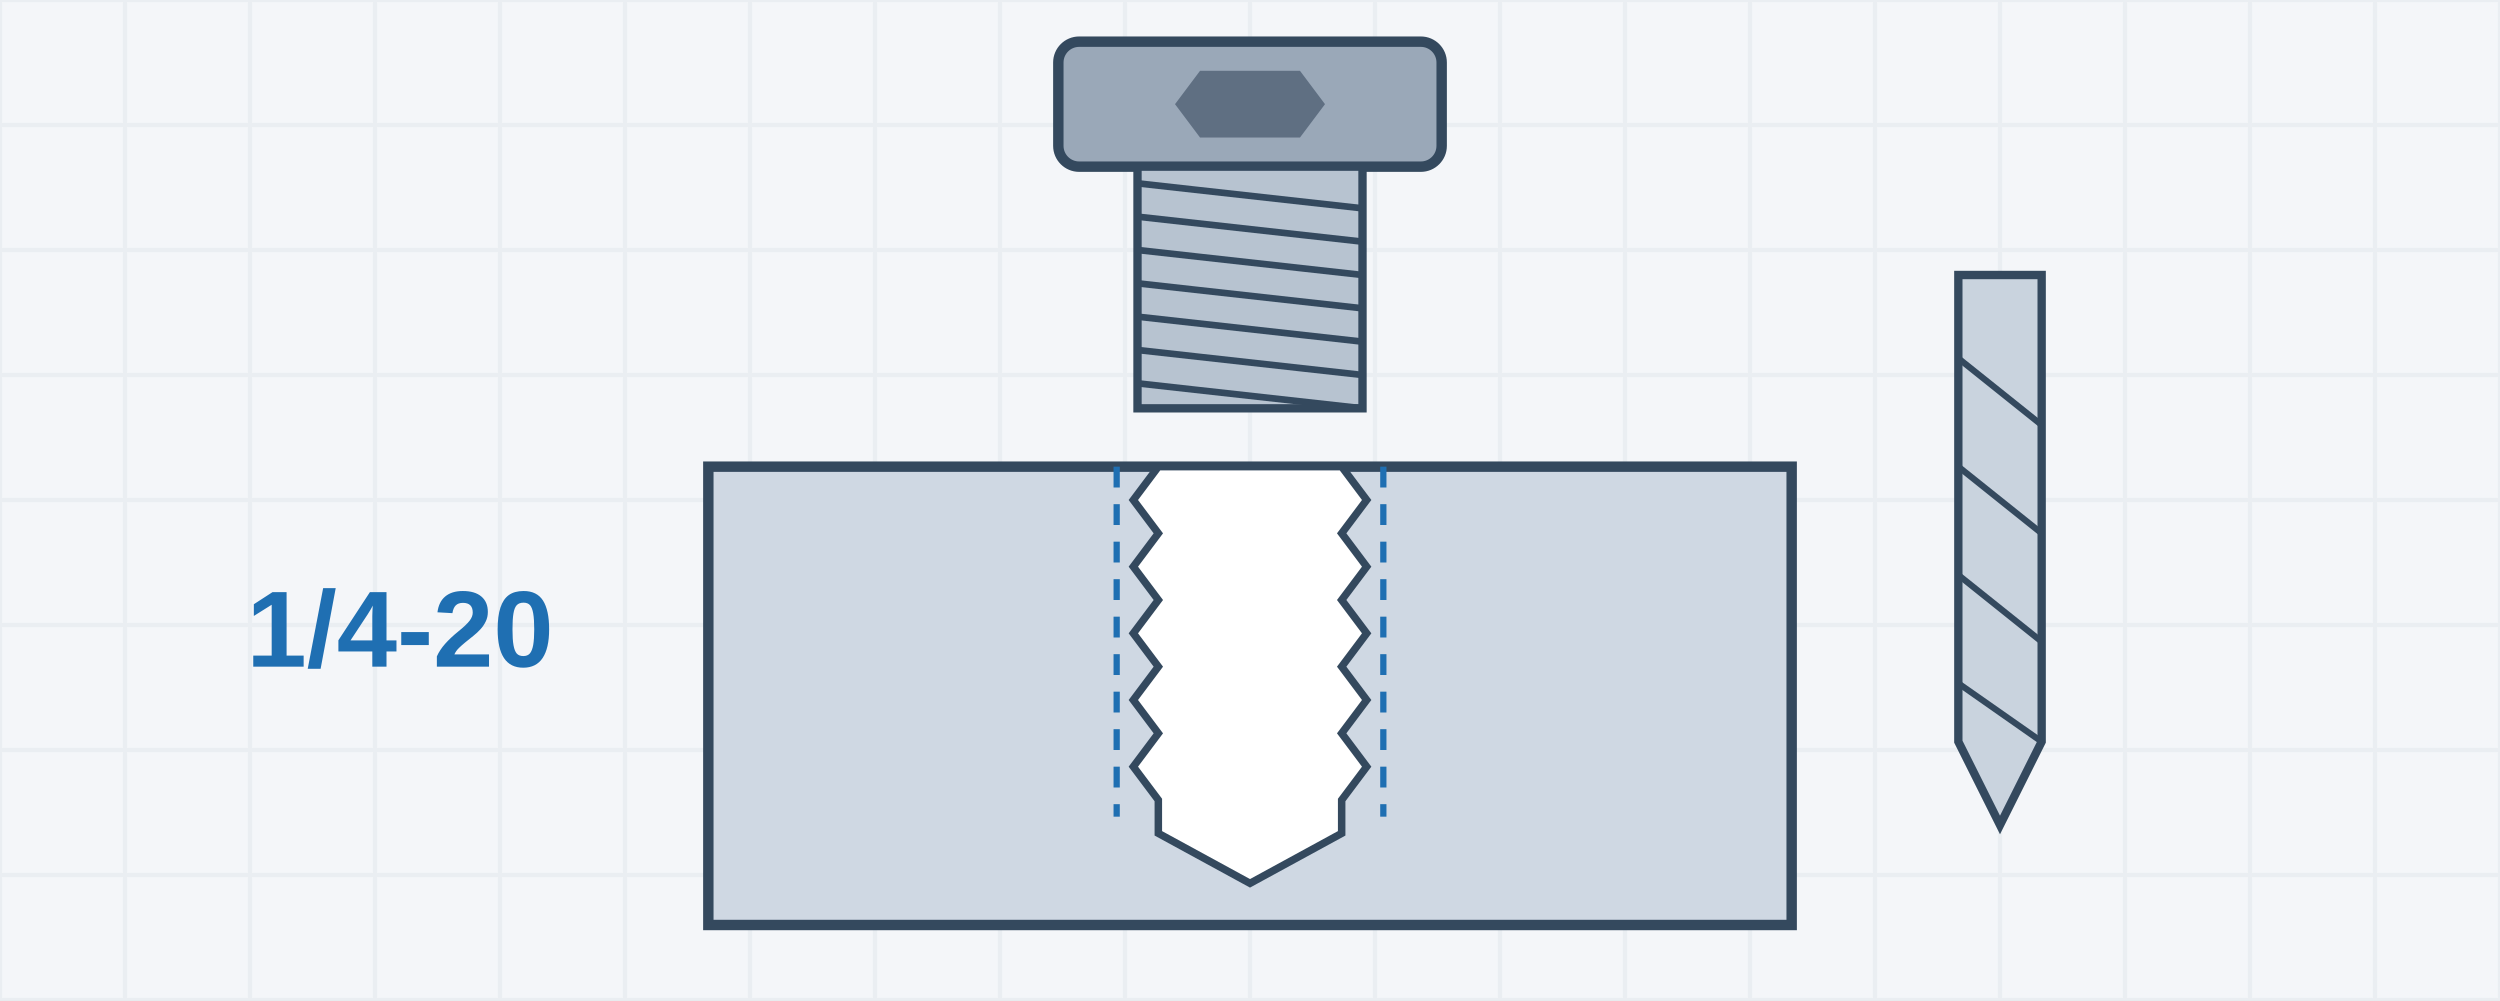
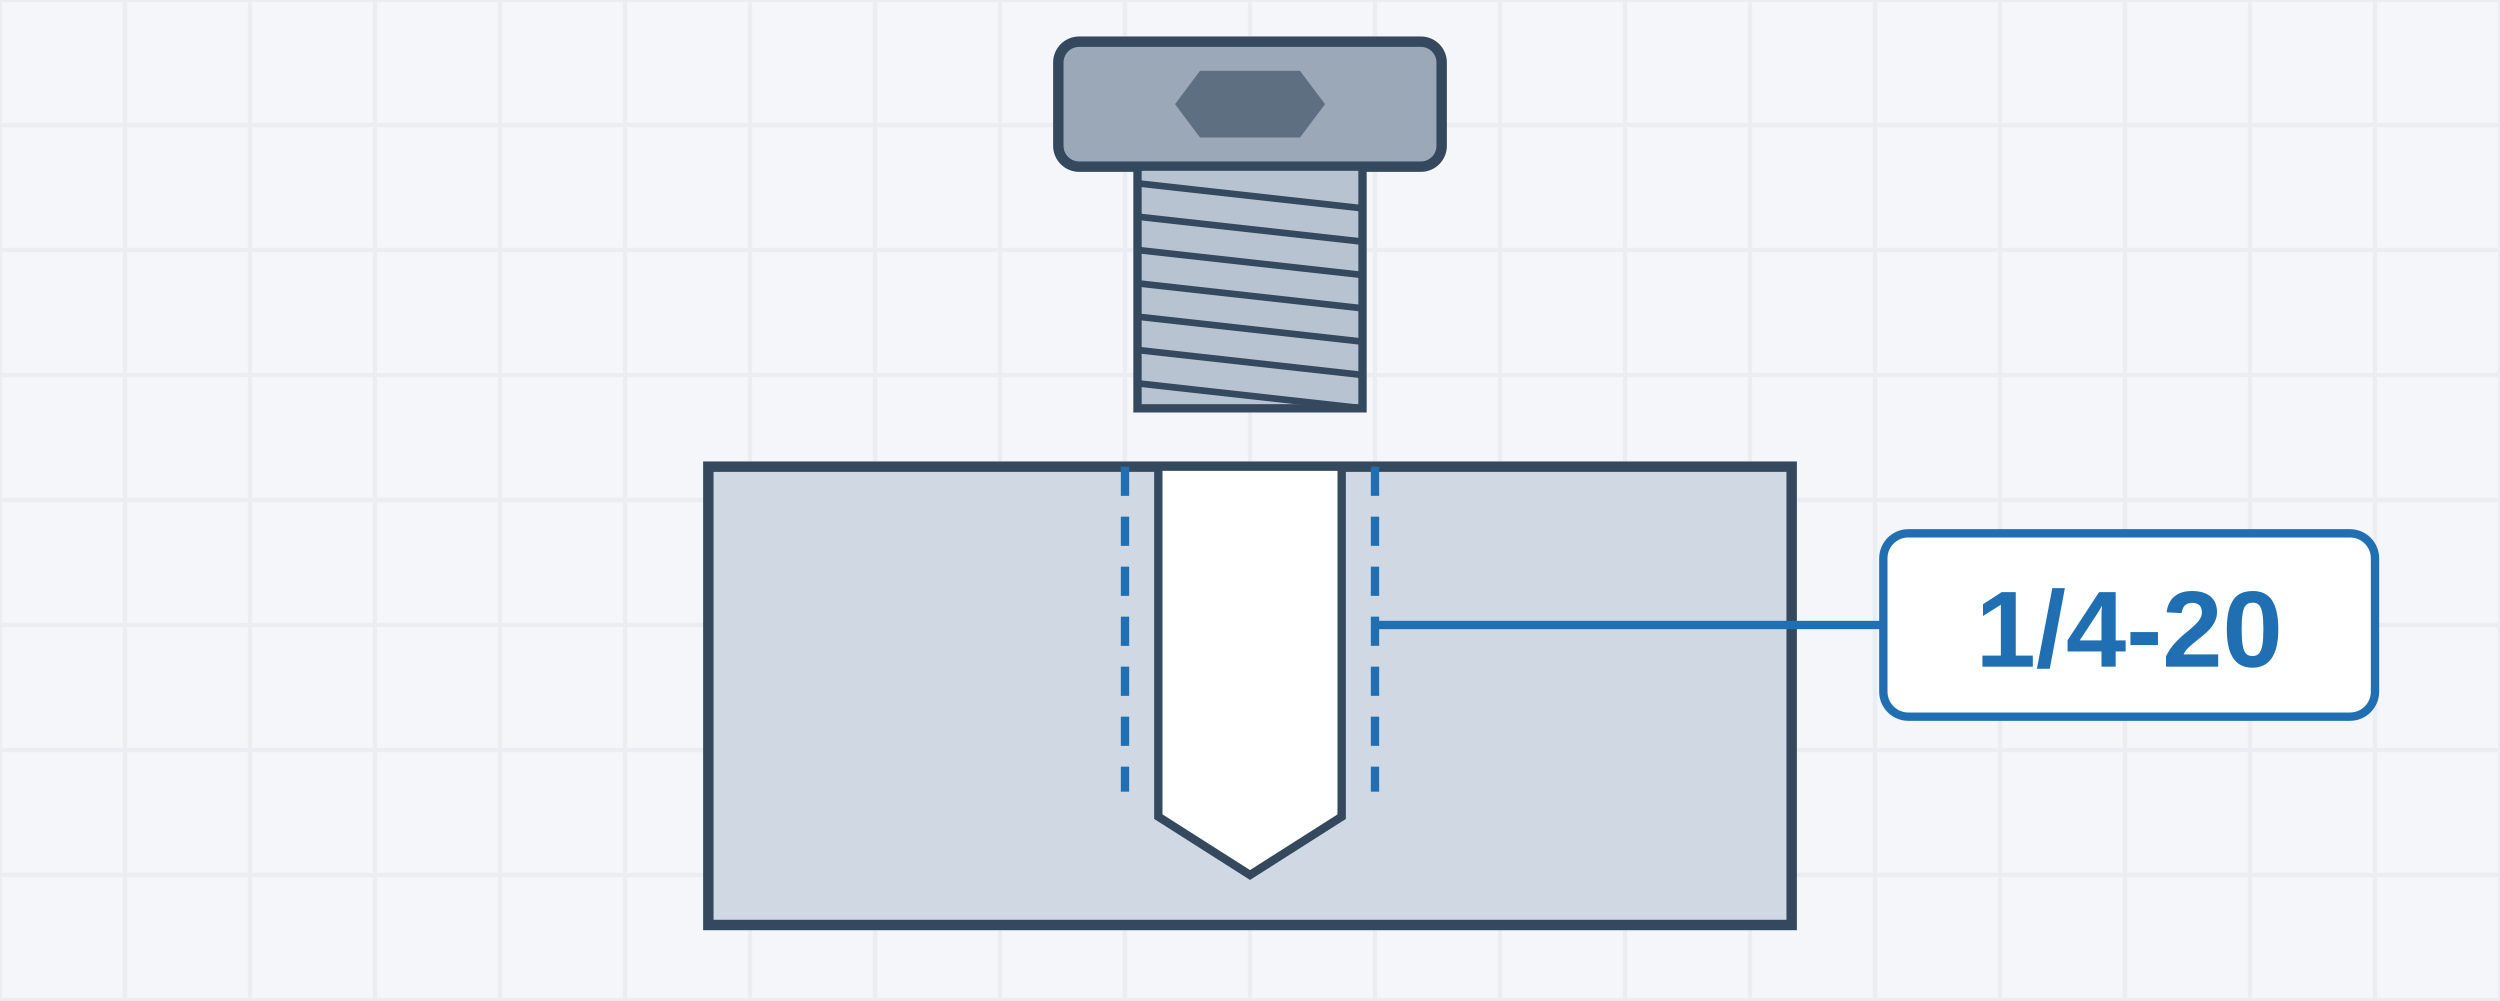
- <svg xmlns="http://www.w3.org/2000/svg" width="600" height="240" viewBox="0 0 600 240" role="img" aria-label="Tapped hole in section with a screw and a drill">
+ <svg xmlns="http://www.w3.org/2000/svg" width="600" height="240" viewBox="0 0 600 240" role="img" aria-label="Plain pilot hole with dashed cosmetic thread lines, a 1/4-20 callout and a screw above">
  <rect width="600" height="240" fill="#f4f6f9" />
  <g opacity="0.5" stroke="#dfe5ec" stroke-width="1">
    <line x1="0" y1="0" x2="0" y2="240" />
    <line x1="30" y1="0" x2="30" y2="240" />
    <line x1="60" y1="0" x2="60" y2="240" />
    <line x1="90" y1="0" x2="90" y2="240" />
    <line x1="120" y1="0" x2="120" y2="240" />
    <line x1="150" y1="0" x2="150" y2="240" />
    <line x1="180" y1="0" x2="180" y2="240" />
    <line x1="210" y1="0" x2="210" y2="240" />
    <line x1="240" y1="0" x2="240" y2="240" />
    <line x1="270" y1="0" x2="270" y2="240" />
    <line x1="300" y1="0" x2="300" y2="240" />
    <line x1="330" y1="0" x2="330" y2="240" />
    <line x1="360" y1="0" x2="360" y2="240" />
    <line x1="390" y1="0" x2="390" y2="240" />
    <line x1="420" y1="0" x2="420" y2="240" />
    <line x1="450" y1="0" x2="450" y2="240" />
    <line x1="480" y1="0" x2="480" y2="240" />
    <line x1="510" y1="0" x2="510" y2="240" />
    <line x1="540" y1="0" x2="540" y2="240" />
    <line x1="570" y1="0" x2="570" y2="240" />
    <line x1="600" y1="0" x2="600" y2="240" />
    <line x1="0" y1="0" x2="600" y2="0" />
    <line x1="0" y1="30" x2="600" y2="30" />
    <line x1="0" y1="60" x2="600" y2="60" />
    <line x1="0" y1="90" x2="600" y2="90" />
    <line x1="0" y1="120" x2="600" y2="120" />
    <line x1="0" y1="150" x2="600" y2="150" />
    <line x1="0" y1="180" x2="600" y2="180" />
    <line x1="0" y1="210" x2="600" y2="210" />
    <line x1="0" y1="240" x2="600" y2="240" />
  </g>
  <rect x="170" y="112" width="260" height="110" fill="#cfd8e3" stroke="#34495e" stroke-width="2.5" />
-   <polygon points="278,112 272,120 278,128 272,136 278,144 272,152 278,160 272,168 278,176 272,184 278,192 278,200 300,212 322,200 322,192 328,184 322,176 328,168 322,160 328,152 322,144 328,136 322,128 328,120 322,112" fill="#ffffff" stroke="#34495e" stroke-width="1.8" />
-   <line x1="268" y1="112" x2="268" y2="196" stroke="#1f6fb2" stroke-width="1.5" stroke-dasharray="5 4" />
-   <line x1="332" y1="112" x2="332" y2="196" stroke="#1f6fb2" stroke-width="1.5" stroke-dasharray="5 4" />
+   <polygon points="278,112 322,112 322,196 300,210 278,196" fill="#ffffff" stroke="#34495e" stroke-width="2" />
+   <line x1="270" y1="112" x2="270" y2="190" stroke="#1f6fb2" stroke-width="2" stroke-dasharray="7 5" />
+   <line x1="330" y1="112" x2="330" y2="190" stroke="#1f6fb2" stroke-width="2" stroke-dasharray="7 5" />
  <g>
    <rect x="254" y="10" width="92" height="30" rx="5" fill="#9aa8b8" stroke="#34495e" stroke-width="2.5" />
    <polygon points="288,17 312,17 318,25 312,33 288,33 282,25" fill="#5f6f82" />
    <rect x="273" y="40" width="54" height="58" fill="#b7c3d0" stroke="#34495e" stroke-width="2" />
    <line x1="273" y1="44" x2="327" y2="50" stroke="#34495e" stroke-width="1.6" />
    <line x1="273" y1="52" x2="327" y2="58" stroke="#34495e" stroke-width="1.6" />
    <line x1="273" y1="60" x2="327" y2="66" stroke="#34495e" stroke-width="1.6" />
    <line x1="273" y1="68" x2="327" y2="74" stroke="#34495e" stroke-width="1.6" />
    <line x1="273" y1="76" x2="327" y2="82" stroke="#34495e" stroke-width="1.6" />
    <line x1="273" y1="84" x2="327" y2="90" stroke="#34495e" stroke-width="1.6" />
    <line x1="273" y1="92" x2="327" y2="98" stroke="#34495e" stroke-width="1.6" />
  </g>
-   <g transform="translate(480 66)">
-     <path d="M-10 0 H10 V112 L0 132 L-10 112 Z" fill="#c9d3de" stroke="#34495e" stroke-width="2" />
-     <path d="M-10 20 L10 36 M-10 46 L10 62 M-10 72 L10 88 M-10 98 L10 112" stroke="#34495e" stroke-width="1.5" />
-   </g>
-   <text x="96" y="160" font-family="Segoe UI, Arial, sans-serif" font-size="26" font-weight="700" fill="#1f6fb2" text-anchor="middle">1/4-20</text>
+   <line x1="330" y1="150" x2="452" y2="150" stroke="#1f6fb2" stroke-width="2" />
+   <rect x="452" y="128" width="118" height="44" rx="6" fill="#ffffff" stroke="#1f6fb2" stroke-width="2" />
+   <text x="511" y="160" font-family="Segoe UI, Arial, sans-serif" font-size="26" font-weight="700" fill="#1f6fb2" text-anchor="middle">1/4-20</text>
</svg>
